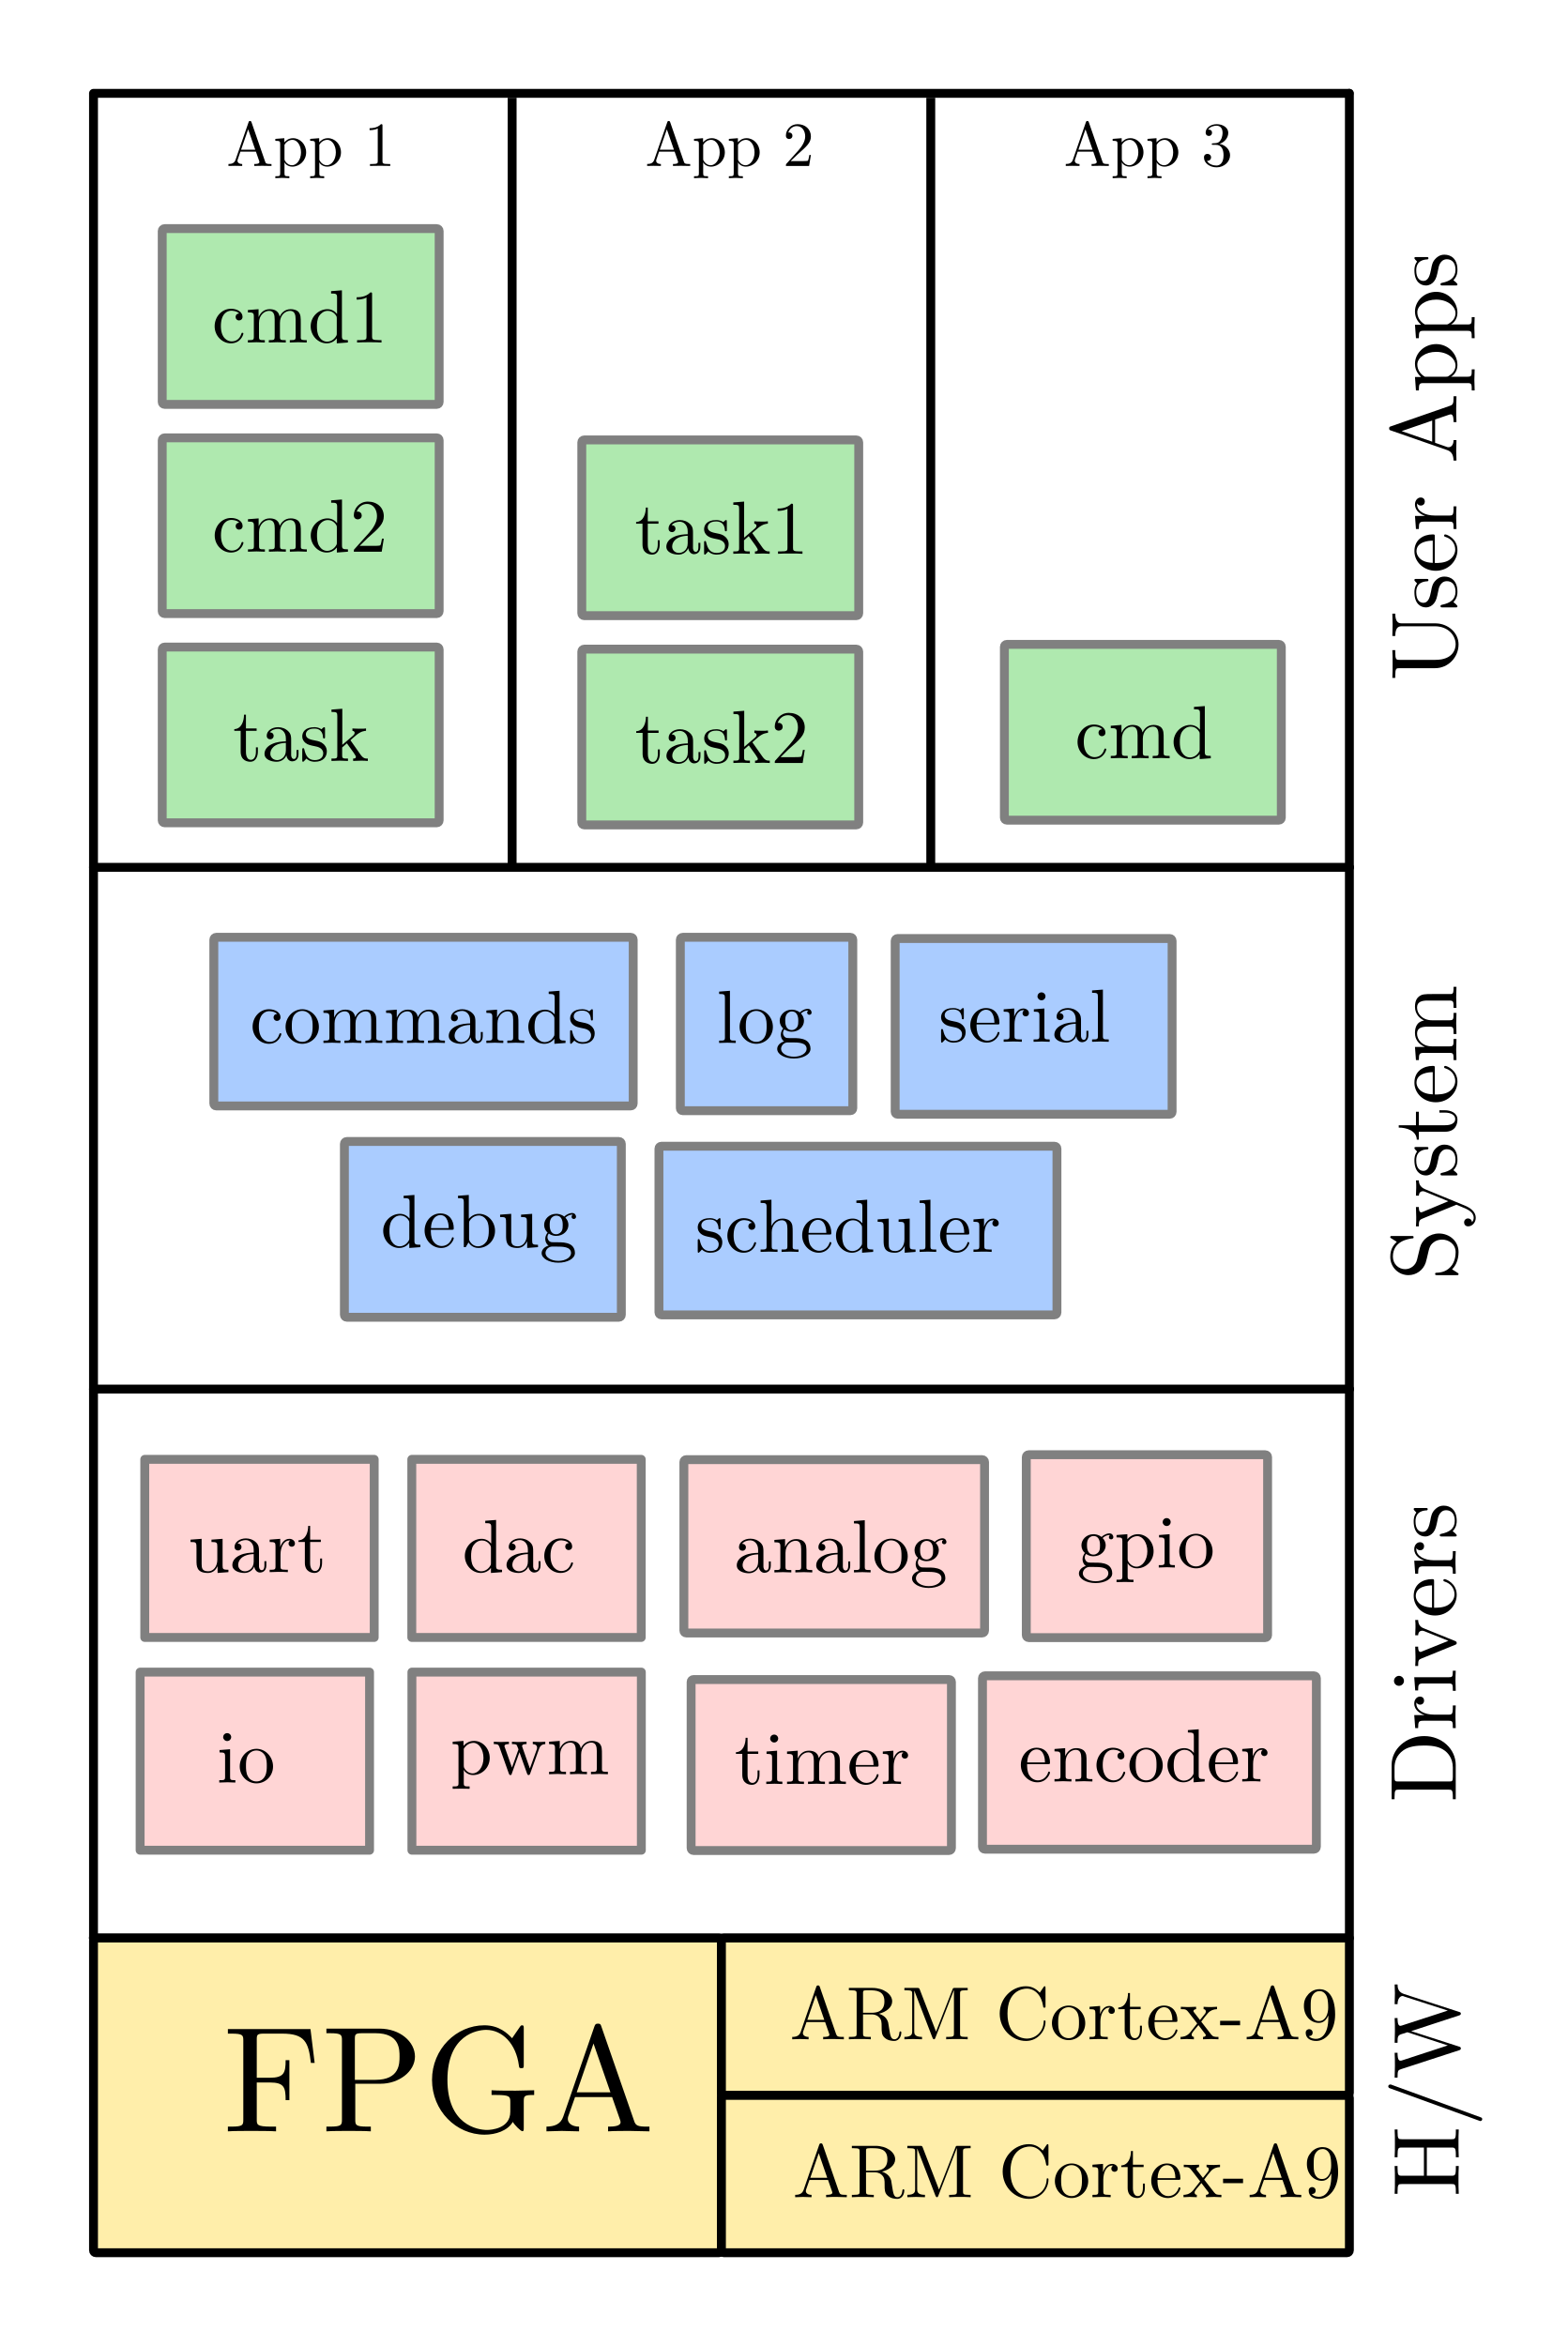
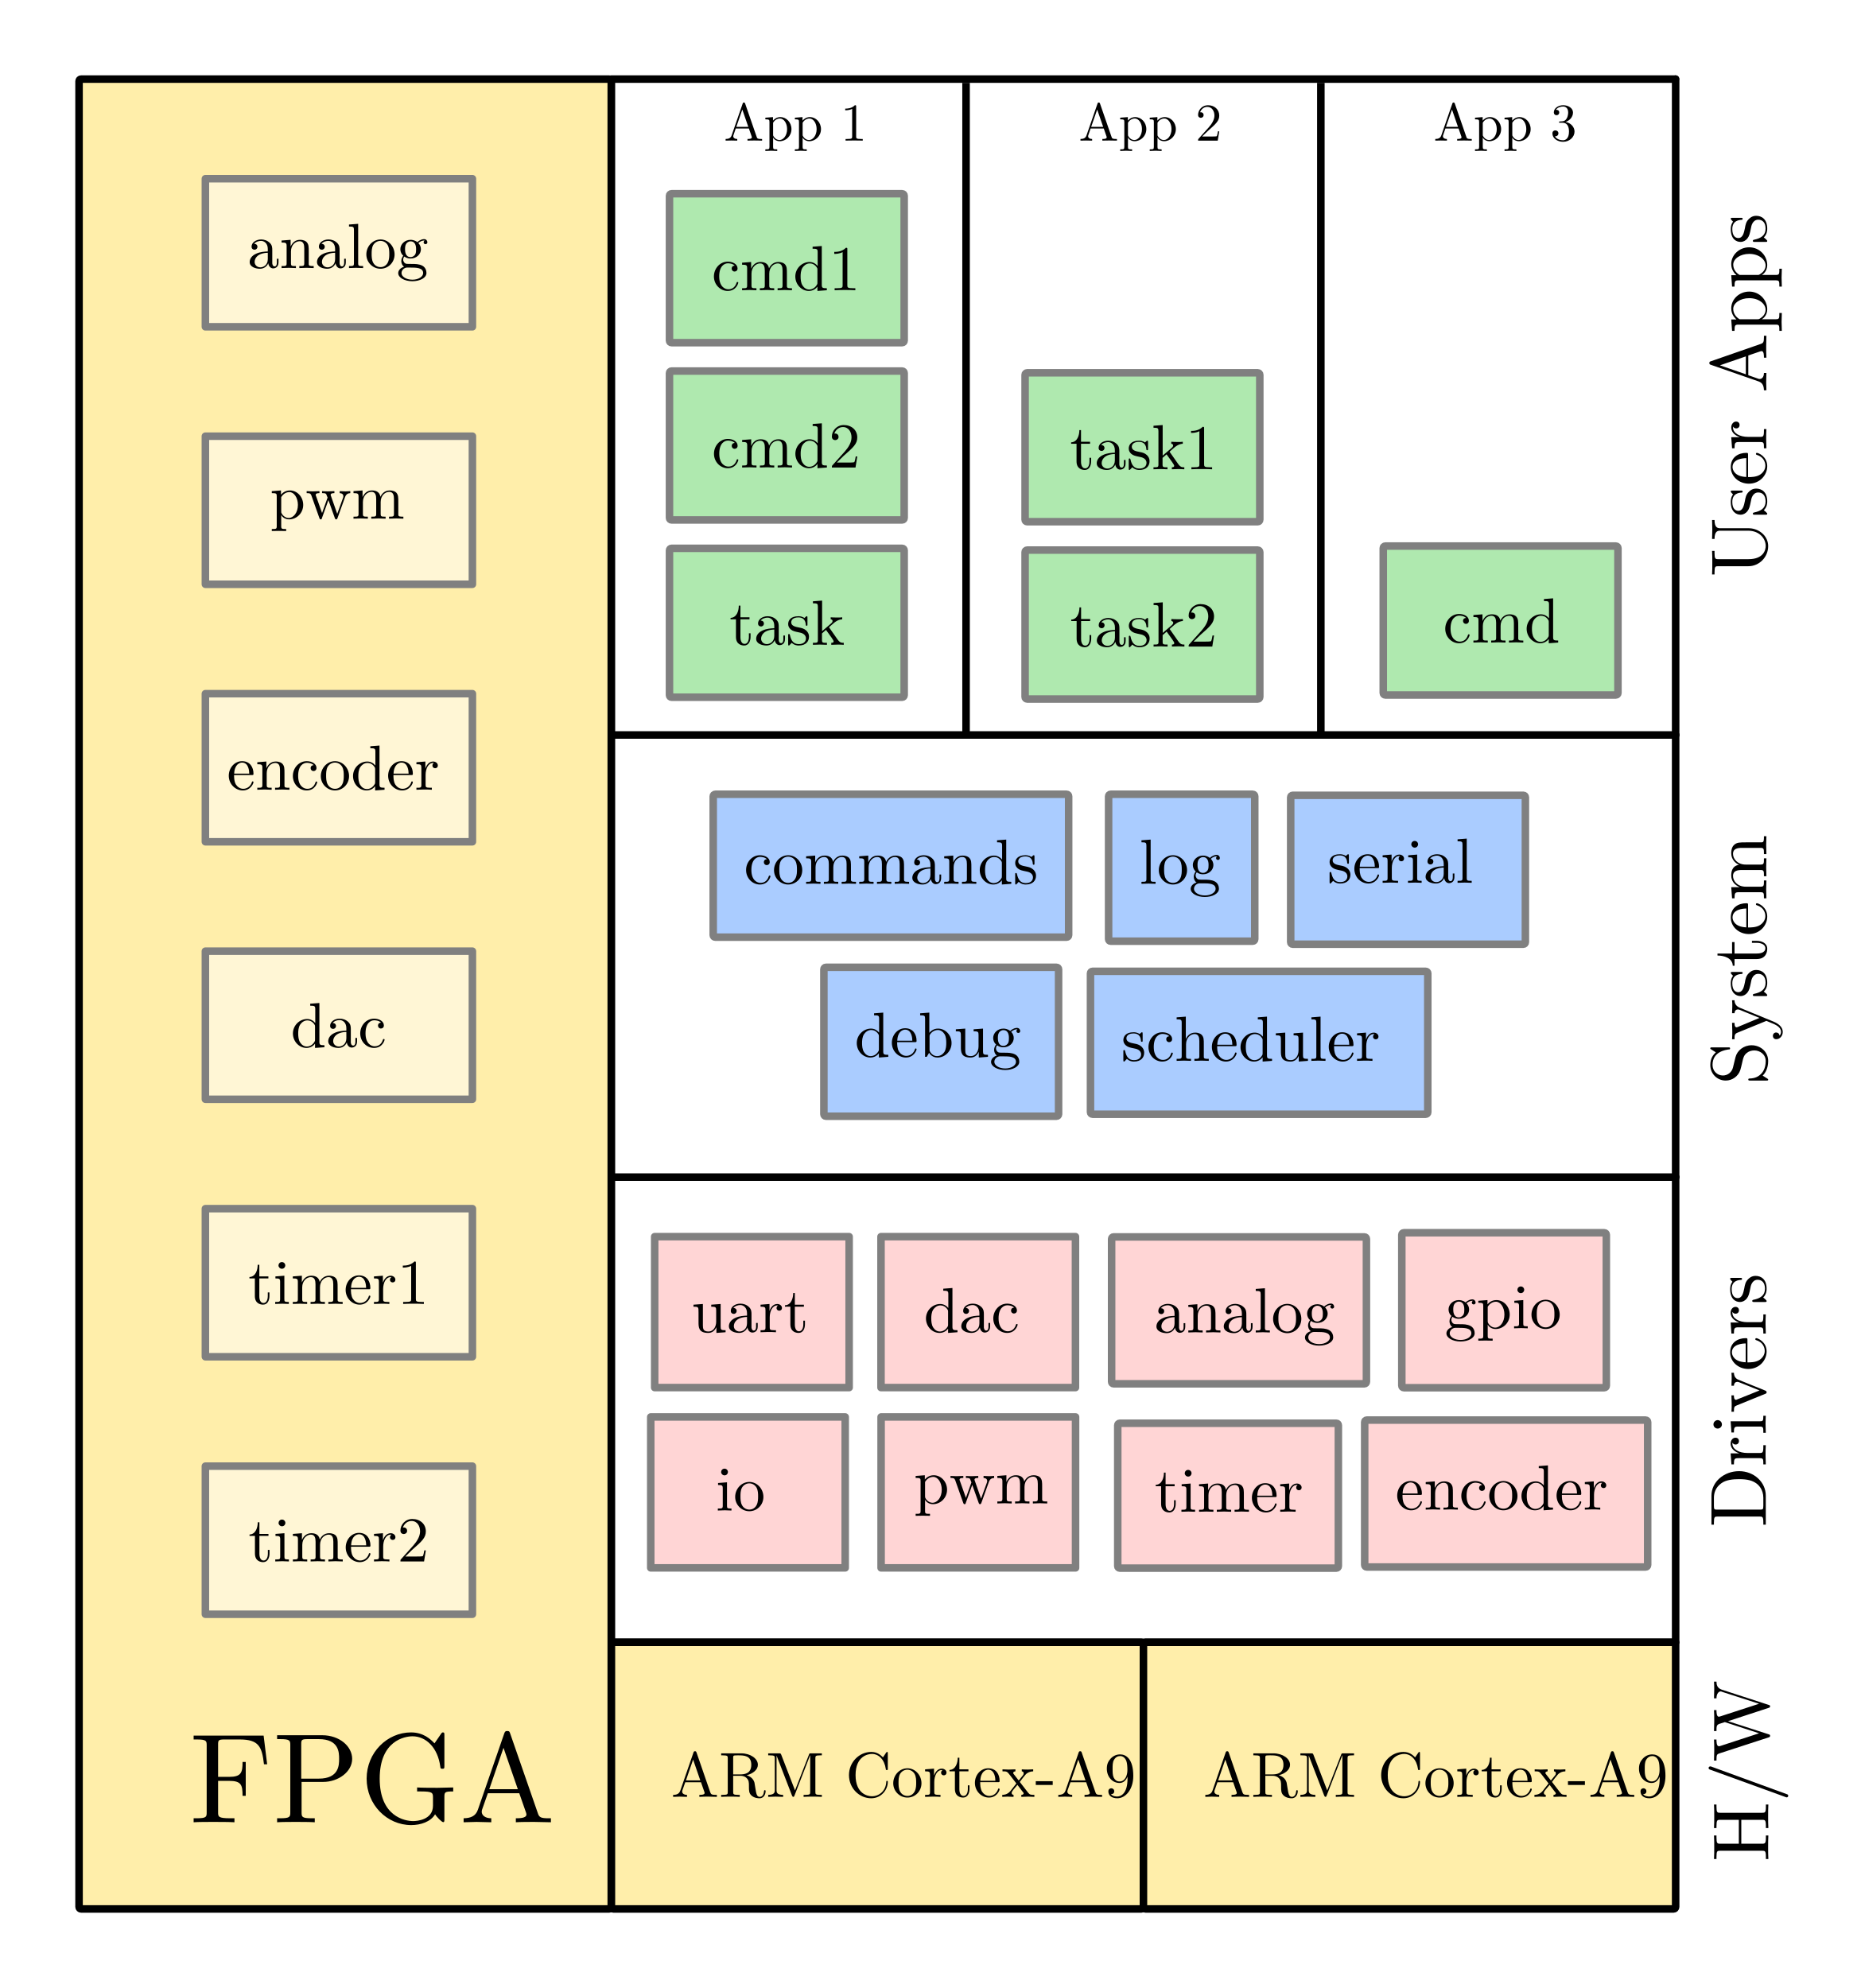
- <svg xmlns="http://www.w3.org/2000/svg" width="176.449mm" height="264.101mm" viewBox="0 0 176.449 264.101" version="1.1" id="svg8">
+ <svg xmlns="http://www.w3.org/2000/svg" width="247.114mm" height="264.101mm" viewBox="0 0 247.114 264.101" version="1.1" id="svg8">
  <defs id="defs2" />
-   <g id="layer1" style="display:inline" transform="translate(-9.78471,-36.59586)">
+   <g id="layer1" style="display:inline" transform="translate(60.88029,-36.59586)">
    <path style="fill:none;stroke:#000000;stroke-width:1;stroke-linecap:round;stroke-linejoin:miter;stroke-miterlimit:4;stroke-dasharray:none;stroke-opacity:1" d="M 20.312,134.233 H 161.698" id="path815" />
    <path id="path832" d="M 20.312,192.971 H 161.698" style="fill:none;stroke:#000000;stroke-width:1;stroke-linecap:round;stroke-linejoin:miter;stroke-miterlimit:4;stroke-dasharray:none;stroke-opacity:1" />
    <rect style="fill:#ffd5d5;fill-opacity:1;stroke:#808080;stroke-width:1;stroke-linecap:round;stroke-linejoin:round;stroke-miterlimit:4;stroke-dasharray:none;stroke-dashoffset:0;stroke-opacity:1;paint-order:normal" id="rect834" width="25.83" height="20.053" x="26.082" y="200.88" />
    <text xml:space="preserve" style="font-style:normal;font-variant:normal;font-weight:normal;font-stretch:normal;font-size:10.583px;line-height:1.25;font-family:'Cambria Math';-inkscape-font-specification:'Cambria Math';letter-spacing:0px;word-spacing:0px;fill:#000000;fill-opacity:1;stroke:none;stroke-width:0.265" x="30.969" y="213.578" id="text838">
      <tspan id="tspan836" x="30.969" y="213.578" style="font-size:8.467px;stroke-width:0.265">uart</tspan>
    </text>
    <text xml:space="preserve" style="font-style:normal;font-variant:normal;font-weight:normal;font-stretch:normal;font-size:10.583px;line-height:1.25;font-family:'Cambria Math';-inkscape-font-specification:'Cambria Math';letter-spacing:0px;word-spacing:0px;fill:#000000;fill-opacity:1;stroke:none;stroke-width:0.265" x="-239.519" y="173.671" id="text873" transform="rotate(-90)">
      <tspan id="tspan871" x="-239.519" y="173.671" style="stroke-width:0.265">Drivers</tspan>
    </text>
    <text xml:space="preserve" style="font-style:normal;font-variant:normal;font-weight:normal;font-stretch:normal;font-size:10.583px;line-height:1.25;font-family:'Cambria Math';-inkscape-font-specification:'Cambria Math';letter-spacing:0px;word-spacing:0px;fill:#000000;fill-opacity:1;stroke:none;stroke-width:0.265" x="-180.737" y="173.754" id="text873-3" transform="rotate(-90)">
      <tspan id="tspan871-1" x="-180.737" y="173.754" style="stroke-width:0.265">System</tspan>
    </text>
    <text xml:space="preserve" style="font-style:normal;font-variant:normal;font-weight:normal;font-stretch:normal;font-size:10.583px;line-height:1.25;font-family:'Cambria Math';-inkscape-font-specification:'Cambria Math';letter-spacing:0px;word-spacing:0px;fill:#000000;fill-opacity:1;stroke:none;stroke-width:0.265" x="-113.254" y="173.754" id="text873-3-7" transform="rotate(-90)">
      <tspan id="tspan871-1-7" x="-113.254" y="173.754" style="stroke-width:0.265">User Apps</tspan>
    </text>
    <rect style="fill:#ffd5d5;fill-opacity:1;stroke:#808080;stroke-width:1;stroke-linecap:round;stroke-linejoin:round;stroke-miterlimit:4;stroke-dasharray:none;stroke-dashoffset:0;stroke-opacity:1;paint-order:normal" id="rect834-5" width="25.83" height="20.053" x="56.145" y="200.88" />
    <text xml:space="preserve" style="font-style:normal;font-variant:normal;font-weight:normal;font-stretch:normal;font-size:10.583px;line-height:1.25;font-family:'Cambria Math';-inkscape-font-specification:'Cambria Math';letter-spacing:0px;word-spacing:0px;fill:#000000;fill-opacity:1;stroke:none;stroke-width:0.265" x="61.835" y="213.578" id="text838-5">
      <tspan id="tspan836-4" x="61.835" y="213.578" style="font-size:8.467px;stroke-width:0.265">dac</tspan>
    </text>
    <rect style="fill:#ffd5d5;fill-opacity:1;stroke:#808080;stroke-width:1;stroke-linecap:round;stroke-linejoin:round;stroke-miterlimit:4;stroke-dasharray:none;stroke-dashoffset:0;stroke-opacity:1;paint-order:normal" id="rect834-5-6" width="33.848" height="19.519" x="86.776" y="200.913" ry="0.267" />
    <text xml:space="preserve" style="font-style:normal;font-variant:normal;font-weight:normal;font-stretch:normal;font-size:10.583px;line-height:1.25;font-family:'Cambria Math';-inkscape-font-specification:'Cambria Math';letter-spacing:0px;word-spacing:0px;fill:#000000;fill-opacity:1;stroke:none;stroke-width:0.265" x="92.466" y="213.61" id="text838-5-8">
      <tspan id="tspan836-4-6" x="92.466" y="213.61" style="font-size:8.467px;stroke-width:0.265">analog</tspan>
    </text>
    <rect style="fill:#ffd5d5;fill-opacity:1;stroke:#808080;stroke-width:1;stroke-linecap:round;stroke-linejoin:round;stroke-miterlimit:4;stroke-dasharray:none;stroke-dashoffset:0;stroke-opacity:1;paint-order:normal" id="rect834-4" width="25.83" height="20.053" x="25.559" y="224.833" />
    <text xml:space="preserve" style="font-style:normal;font-variant:normal;font-weight:normal;font-stretch:normal;font-size:10.583px;line-height:1.25;font-family:'Cambria Math';-inkscape-font-specification:'Cambria Math';letter-spacing:0px;word-spacing:0px;fill:#000000;fill-opacity:1;stroke:none;stroke-width:0.265" x="34.189" y="237.264" id="text838-57">
      <tspan id="tspan836-8" x="34.189" y="237.264" style="font-size:8.467px;stroke-width:0.265">io</tspan>
    </text>
    <rect style="fill:#ffd5d5;fill-opacity:1;stroke:#808080;stroke-width:1;stroke-linecap:round;stroke-linejoin:round;stroke-miterlimit:4;stroke-dasharray:none;stroke-dashoffset:0;stroke-opacity:1;paint-order:normal" id="rect834-5-0" width="25.83" height="20.053" x="56.157" y="224.833" />
    <text xml:space="preserve" style="font-style:normal;font-variant:normal;font-weight:normal;font-stretch:normal;font-size:10.583px;line-height:1.25;font-family:'Cambria Math';-inkscape-font-specification:'Cambria Math';letter-spacing:0px;word-spacing:0px;fill:#000000;fill-opacity:1;stroke:none;stroke-width:0.265" x="60.511" y="236.328" id="text838-5-3">
      <tspan id="tspan836-4-0" x="60.511" y="236.328" style="font-size:8.467px;stroke-width:0.265">pwm</tspan>
    </text>
    <rect style="fill:#ffd5d5;fill-opacity:1;stroke:#808080;stroke-width:1;stroke-linecap:round;stroke-linejoin:round;stroke-miterlimit:4;stroke-dasharray:none;stroke-dashoffset:0;stroke-opacity:1;paint-order:normal" id="rect834-5-6-2" width="29.305" height="19.251" x="87.591" y="225.668" ry="0.267" />
    <text xml:space="preserve" style="font-style:normal;font-variant:normal;font-weight:normal;font-stretch:normal;font-size:10.583px;line-height:1.25;font-family:'Cambria Math';-inkscape-font-specification:'Cambria Math';letter-spacing:0px;word-spacing:0px;fill:#000000;fill-opacity:1;stroke:none;stroke-width:0.265" x="92.478" y="237.43" id="text838-5-8-1">
      <tspan id="tspan836-4-6-0" x="92.478" y="237.43" style="font-size:8.467px;stroke-width:0.265">timer</tspan>
    </text>
    <rect style="fill:#ffd5d5;fill-opacity:1;stroke:#808080;stroke-width:1;stroke-linecap:round;stroke-linejoin:round;stroke-miterlimit:4;stroke-dasharray:none;stroke-dashoffset:0;stroke-opacity:1;paint-order:normal" id="rect834-5-6-1" width="27.167" height="20.588" x="125.324" y="200.362" ry="0.267" />
    <text xml:space="preserve" style="font-style:normal;font-variant:normal;font-weight:normal;font-stretch:normal;font-size:10.583px;line-height:1.25;font-family:'Cambria Math';-inkscape-font-specification:'Cambria Math';letter-spacing:0px;word-spacing:0px;fill:#000000;fill-opacity:1;stroke:none;stroke-width:0.265" x="131.014" y="213.06" id="text838-5-8-7">
      <tspan id="tspan836-4-6-06" x="131.014" y="213.06" style="font-size:8.467px;stroke-width:0.265">gpio</tspan>
    </text>
    <rect style="fill:#ffd5d5;fill-opacity:1;stroke:#808080;stroke-width:1;stroke-linecap:round;stroke-linejoin:round;stroke-miterlimit:4;stroke-dasharray:none;stroke-dashoffset:0;stroke-opacity:1;paint-order:normal" id="rect834-5-6-2-2" width="37.59" height="19.519" x="120.392" y="225.25" ry="0.267" />
    <text xml:space="preserve" style="font-style:normal;font-variant:normal;font-weight:normal;font-stretch:normal;font-size:10.583px;line-height:1.25;font-family:'Cambria Math';-inkscape-font-specification:'Cambria Math';letter-spacing:0px;word-spacing:0px;fill:#000000;fill-opacity:1;stroke:none;stroke-width:0.265" x="124.478" y="237.146" id="text838-5-8-1-7">
      <tspan id="tspan836-4-6-0-6" x="124.478" y="237.146" style="font-size:8.467px;stroke-width:0.265">encoder</tspan>
    </text>
    <rect style="fill:#aaccff;fill-opacity:1;stroke:#808080;stroke-width:1;stroke-linecap:round;stroke-linejoin:round;stroke-miterlimit:4;stroke-dasharray:none;stroke-dashoffset:0;stroke-opacity:1;paint-order:normal" id="rect834-5-6-2-2-8" width="47.212" height="18.984" x="33.857" y="142.113" ry="0.267" />
    <text xml:space="preserve" style="font-style:normal;font-variant:normal;font-weight:normal;font-stretch:normal;font-size:10.583px;line-height:1.25;font-family:'Cambria Math';-inkscape-font-specification:'Cambria Math';letter-spacing:0px;word-spacing:0px;fill:#000000;fill-opacity:1;stroke:none;stroke-width:0.265" x="37.943" y="154.009" id="text838-5-8-1-7-2">
      <tspan id="tspan836-4-6-0-6-7" x="37.943" y="154.009" style="font-size:8.467px;stroke-width:0.265">commands</tspan>
    </text>
    <rect style="fill:#aaccff;fill-opacity:1;stroke:#808080;stroke-width:1;stroke-linecap:round;stroke-linejoin:round;stroke-miterlimit:4;stroke-dasharray:none;stroke-dashoffset:0;stroke-opacity:1;paint-order:normal" id="rect834-5-6-2-2-8-6" width="31.176" height="19.786" x="48.557" y="165.099" ry="0.267" />
    <text xml:space="preserve" style="font-style:normal;font-variant:normal;font-weight:normal;font-stretch:normal;font-size:10.583px;line-height:1.25;font-family:'Cambria Math';-inkscape-font-specification:'Cambria Math';letter-spacing:0px;word-spacing:0px;fill:#000000;fill-opacity:1;stroke:none;stroke-width:0.265" x="52.643" y="176.994" id="text838-5-8-1-7-2-8">
      <tspan id="tspan836-4-6-0-6-7-5" x="52.643" y="176.994" style="font-size:8.467px;stroke-width:0.265">debug</tspan>
    </text>
    <rect style="fill:#aaccff;fill-opacity:1;stroke:#808080;stroke-width:1;stroke-linecap:round;stroke-linejoin:round;stroke-miterlimit:4;stroke-dasharray:none;stroke-dashoffset:0;stroke-opacity:1;paint-order:normal" id="rect834-5-6-2-2-8-7" width="44.806" height="18.984" x="83.97" y="165.633" ry="0.267" />
    <text xml:space="preserve" style="font-style:normal;font-variant:normal;font-weight:normal;font-stretch:normal;font-size:10.583px;line-height:1.25;font-family:'Cambria Math';-inkscape-font-specification:'Cambria Math';letter-spacing:0px;word-spacing:0px;fill:#000000;fill-opacity:1;stroke:none;stroke-width:0.265" x="88.056" y="177.529" id="text838-5-8-1-7-2-1">
      <tspan id="tspan836-4-6-0-6-7-4" x="88.056" y="177.529" style="font-size:8.467px;stroke-width:0.265">scheduler</tspan>
    </text>
    <rect style="fill:#aaccff;fill-opacity:1;stroke:#808080;stroke-width:1;stroke-linecap:round;stroke-linejoin:round;stroke-miterlimit:4;stroke-dasharray:none;stroke-dashoffset:0;stroke-opacity:1;paint-order:normal" id="rect834-5-6-2-2-8-6-7" width="19.416" height="19.519" x="86.376" y="142.113" ry="0.267" />
    <text xml:space="preserve" style="font-style:normal;font-variant:normal;font-weight:normal;font-stretch:normal;font-size:10.583px;line-height:1.25;font-family:'Cambria Math';-inkscape-font-specification:'Cambria Math';letter-spacing:0px;word-spacing:0px;fill:#000000;fill-opacity:1;stroke:none;stroke-width:0.265" x="90.462" y="154.009" id="text838-5-8-1-7-2-8-1">
      <tspan id="tspan836-4-6-0-6-7-5-1" x="90.462" y="154.009" style="font-size:8.467px;stroke-width:0.265">log</tspan>
    </text>
    <rect style="fill:#aaccff;fill-opacity:1;stroke:#808080;stroke-width:1;stroke-linecap:round;stroke-linejoin:round;stroke-miterlimit:4;stroke-dasharray:none;stroke-dashoffset:0;stroke-opacity:1;paint-order:normal" id="rect834-5-6-2-2-8-6-6" width="31.176" height="19.786" x="110.563" y="142.247" ry="0.267" />
    <text xml:space="preserve" style="font-style:normal;font-variant:normal;font-weight:normal;font-stretch:normal;font-size:10.583px;line-height:1.25;font-family:'Cambria Math';-inkscape-font-specification:'Cambria Math';letter-spacing:0px;word-spacing:0px;fill:#000000;fill-opacity:1;stroke:none;stroke-width:0.265" x="115.451" y="153.876" id="text838-5-8-1-7-2-8-4">
      <tspan id="tspan836-4-6-0-6-7-5-5" x="115.451" y="153.876" style="font-size:8.467px;stroke-width:0.265">serial</tspan>
    </text>
    <path style="fill:none;stroke:#000000;stroke-width:1;stroke-linecap:butt;stroke-linejoin:miter;stroke-miterlimit:4;stroke-dasharray:none;stroke-opacity:1" d="M 20.312,134.233 V 47.103" id="path1120" />
    <path style="fill:none;stroke:#000000;stroke-width:1;stroke-linecap:round;stroke-linejoin:miter;stroke-miterlimit:4;stroke-dasharray:none;stroke-opacity:1" d="m 161.698,192.971 v 61.801" id="path1122" />
    <path style="fill:none;stroke:#000000;stroke-width:1;stroke-linecap:round;stroke-linejoin:miter;stroke-miterlimit:4;stroke-dasharray:none;stroke-opacity:1" d="M 161.698,254.771 H 20.292" id="path1124" />
    <path style="fill:none;stroke:#000000;stroke-width:1;stroke-linecap:butt;stroke-linejoin:miter;stroke-miterlimit:4;stroke-dasharray:none;stroke-opacity:1" d="m 20.312,192.971 v 61.734" id="path1126" />
    <path style="fill:none;stroke:#000000;stroke-width:1;stroke-linecap:round;stroke-linejoin:miter;stroke-miterlimit:4;stroke-dasharray:none;stroke-opacity:1" d="M 20.312,192.971 V 134.233" id="path1128" />
    <path style="fill:none;stroke:#000000;stroke-width:1;stroke-linecap:round;stroke-linejoin:miter;stroke-miterlimit:4;stroke-dasharray:none;stroke-opacity:1" d="M 161.698,192.971 V 134.233" id="path1130" />
    <path style="fill:none;stroke:#000000;stroke-width:1;stroke-linecap:round;stroke-linejoin:miter;stroke-miterlimit:4;stroke-dasharray:none;stroke-opacity:1" d="M 161.698,134.233 V 47.103" id="path1120-8" />
    <path style="fill:none;stroke:#000000;stroke-width:1;stroke-linecap:round;stroke-linejoin:miter;stroke-miterlimit:4;stroke-dasharray:none;stroke-opacity:1" d="M 20.312,47.103 H 161.666" id="path1147" />
    <path style="fill:none;stroke:#000000;stroke-width:1;stroke-linecap:butt;stroke-linejoin:miter;stroke-miterlimit:4;stroke-dasharray:none;stroke-opacity:1" d="M 67.441,134.733 V 47.603" id="path1120-2" />
    <path style="fill:none;stroke:#000000;stroke-width:1;stroke-linecap:butt;stroke-linejoin:miter;stroke-miterlimit:4;stroke-dasharray:none;stroke-opacity:1" d="M 114.57,134.733 V 47.603" id="path1120-2-8" />
    <text xml:space="preserve" style="font-style:normal;font-variant:normal;font-weight:normal;font-stretch:normal;font-size:10.583px;line-height:1.25;font-family:'Cambria Math';-inkscape-font-specification:'Cambria Math';letter-spacing:0px;word-spacing:0px;fill:#000000;fill-opacity:1;stroke:none;stroke-width:0.265" x="35.285" y="55.278" id="text873-3-7-7">
      <tspan id="tspan871-1-7-2" x="35.285" y="55.278" style="font-size:7.056px;stroke-width:0.265">App 1</tspan>
    </text>
    <text xml:space="preserve" style="font-style:normal;font-variant:normal;font-weight:normal;font-stretch:normal;font-size:10.583px;line-height:1.25;font-family:'Cambria Math';-inkscape-font-specification:'Cambria Math';letter-spacing:0px;word-spacing:0px;fill:#000000;fill-opacity:1;stroke:none;stroke-width:0.265" x="82.422" y="55.278" id="text873-3-7-7-3">
      <tspan id="tspan871-1-7-2-1" x="82.422" y="55.278" style="font-size:7.056px;stroke-width:0.265">App 2</tspan>
    </text>
    <text xml:space="preserve" style="font-style:normal;font-variant:normal;font-weight:normal;font-stretch:normal;font-size:10.583px;line-height:1.25;font-family:'Cambria Math';-inkscape-font-specification:'Cambria Math';letter-spacing:0px;word-spacing:0px;fill:#000000;fill-opacity:1;stroke:none;stroke-width:0.265" x="129.549" y="55.278" id="text873-3-7-7-35">
      <tspan id="tspan871-1-7-2-9" x="129.549" y="55.278" style="font-size:7.056px;stroke-width:0.265">App 3</tspan>
    </text>
    <text xml:space="preserve" style="font-style:normal;font-variant:normal;font-weight:normal;font-stretch:normal;font-size:10.583px;line-height:1.25;font-family:'Cambria Math';-inkscape-font-specification:'Cambria Math';letter-spacing:0px;word-spacing:0px;fill:#000000;fill-opacity:1;stroke:none;stroke-width:0.265" x="-283.902" y="174.012" id="text873-4" transform="rotate(-90)">
      <tspan id="tspan871-8" x="-283.902" y="174.012" style="stroke-width:0.265">H/W</tspan>
    </text>
    <rect style="display:inline;fill:#afe9af;fill-opacity:1;stroke:#808080;stroke-width:1;stroke-linecap:round;stroke-linejoin:round;stroke-miterlimit:4;stroke-dasharray:none;stroke-dashoffset:0;stroke-opacity:1;paint-order:normal" id="rect834-5-6-2-2-8-6-6-4" width="31.176" height="19.786" x="28.048" y="109.438" ry="0.267" />
    <text xml:space="preserve" style="font-style:normal;font-variant:normal;font-weight:normal;font-stretch:normal;font-size:10.583px;line-height:1.25;font-family:'Cambria Math';-inkscape-font-specification:'Cambria Math';letter-spacing:0px;word-spacing:0px;display:inline;fill:#000000;fill-opacity:1;stroke:none;stroke-width:0.265" x="36.003" y="122.256" id="text838-5-8-1-7-2-8-4-6">
      <tspan id="tspan836-4-6-0-6-7-5-5-4" x="36.003" y="122.256" style="font-size:8.467px;stroke-width:0.265">task</tspan>
    </text>
    <rect style="display:inline;fill:#afe9af;fill-opacity:1;stroke:#808080;stroke-width:1;stroke-linecap:round;stroke-linejoin:round;stroke-miterlimit:4;stroke-dasharray:none;stroke-dashoffset:0;stroke-opacity:1;paint-order:normal" id="rect834-5-6-2-2-8-6-6-4-8" width="31.176" height="19.786" x="28.048" y="85.886" ry="0.267" />
    <text xml:space="preserve" style="font-style:normal;font-variant:normal;font-weight:normal;font-stretch:normal;font-size:10.583px;line-height:1.25;font-family:'Cambria Math';-inkscape-font-specification:'Cambria Math';letter-spacing:0px;word-spacing:0px;display:inline;fill:#000000;fill-opacity:1;stroke:none;stroke-width:0.265" x="33.677" y="98.703" id="text838-5-8-1-7-2-8-4-6-1">
      <tspan id="tspan836-4-6-0-6-7-5-5-4-1" x="33.677" y="98.703" style="font-size:8.467px;stroke-width:0.265">cmd2</tspan>
    </text>
    <rect style="display:inline;fill:#afe9af;fill-opacity:1;stroke:#808080;stroke-width:1;stroke-linecap:round;stroke-linejoin:round;stroke-miterlimit:4;stroke-dasharray:none;stroke-dashoffset:0;stroke-opacity:1;paint-order:normal" id="rect834-5-6-2-2-8-6-6-4-5" width="31.176" height="19.786" x="28.048" y="62.333" ry="0.267" />
    <text xml:space="preserve" style="font-style:normal;font-variant:normal;font-weight:normal;font-stretch:normal;font-size:10.583px;line-height:1.25;font-family:'Cambria Math';-inkscape-font-specification:'Cambria Math';letter-spacing:0px;word-spacing:0px;display:inline;fill:#000000;fill-opacity:1;stroke:none;stroke-width:0.265" x="33.667" y="75.151" id="text838-5-8-1-7-2-8-4-6-8">
      <tspan id="tspan836-4-6-0-6-7-5-5-4-6" x="33.667" y="75.151" style="font-size:8.467px;stroke-width:0.265">cmd1</tspan>
    </text>
    <rect style="display:inline;fill:#afe9af;fill-opacity:1;stroke:#808080;stroke-width:1;stroke-linecap:round;stroke-linejoin:round;stroke-miterlimit:4;stroke-dasharray:none;stroke-dashoffset:0;stroke-opacity:1;paint-order:normal" id="rect834-5-6-2-2-8-6-6-4-6" width="31.176" height="19.786" x="75.284" y="109.673" ry="0.267" />
    <text xml:space="preserve" style="font-style:normal;font-variant:normal;font-weight:normal;font-stretch:normal;font-size:10.583px;line-height:1.25;font-family:'Cambria Math';-inkscape-font-specification:'Cambria Math';letter-spacing:0px;word-spacing:0px;display:inline;fill:#000000;fill-opacity:1;stroke:none;stroke-width:0.265" x="81.252" y="122.49" id="text838-5-8-1-7-2-8-4-6-9">
      <tspan id="tspan836-4-6-0-6-7-5-5-4-5" x="81.252" y="122.49" style="font-size:8.467px;stroke-width:0.265">task2</tspan>
    </text>
    <rect style="display:inline;fill:#afe9af;fill-opacity:1;stroke:#808080;stroke-width:1;stroke-linecap:round;stroke-linejoin:round;stroke-miterlimit:4;stroke-dasharray:none;stroke-dashoffset:0;stroke-opacity:1;paint-order:normal" id="rect834-5-6-2-2-8-6-6-4-8-9" width="31.176" height="19.786" x="75.284" y="86.12" ry="0.267" />
    <text xml:space="preserve" style="font-style:normal;font-variant:normal;font-weight:normal;font-stretch:normal;font-size:10.583px;line-height:1.25;font-family:'Cambria Math';-inkscape-font-specification:'Cambria Math';letter-spacing:0px;word-spacing:0px;display:inline;fill:#000000;fill-opacity:1;stroke:none;stroke-width:0.265" x="81.241" y="98.938" id="text838-5-8-1-7-2-8-4-6-1-1">
      <tspan id="tspan836-4-6-0-6-7-5-5-4-1-4" x="81.241" y="98.938" style="font-size:8.467px;stroke-width:0.265">task1</tspan>
    </text>
    <rect style="display:inline;fill:#afe9af;fill-opacity:1;stroke:#808080;stroke-width:1;stroke-linecap:round;stroke-linejoin:round;stroke-miterlimit:4;stroke-dasharray:none;stroke-dashoffset:0;stroke-opacity:1;paint-order:normal" id="rect834-5-6-2-2-8-6-6-4-7" width="31.176" height="19.786" x="122.858" y="109.138" ry="0.267" />
    <text xml:space="preserve" style="font-style:normal;font-variant:normal;font-weight:normal;font-stretch:normal;font-size:10.583px;line-height:1.25;font-family:'Cambria Math';-inkscape-font-specification:'Cambria Math';letter-spacing:0px;word-spacing:0px;display:inline;fill:#000000;fill-opacity:1;stroke:none;stroke-width:0.265" x="130.812" y="121.956" id="text838-5-8-1-7-2-8-4-6-5">
      <tspan id="tspan836-4-6-0-6-7-5-5-4-7" x="130.812" y="121.956" style="font-size:8.467px;stroke-width:0.265">cmd</tspan>
    </text>
  </g>
-   <g id="layer2" style="display:inline" transform="translate(-9.78471,-36.59586)">
+   <g id="layer2" style="display:inline" transform="translate(60.88029,-36.59586)">
    <rect style="fill:#ffeeaa;fill-opacity:1;stroke:#000000;stroke-width:1;stroke-linecap:round;stroke-linejoin:round;stroke-miterlimit:4;stroke-dasharray:none;stroke-dashoffset:0;stroke-opacity:1;paint-order:normal" id="rect1339" width="70.693" height="35.425" x="20.312" y="254.771" ry="0.267" />
-     <rect style="fill:#ffeeaa;fill-opacity:1;stroke:#000000;stroke-width:1;stroke-linecap:round;stroke-linejoin:round;stroke-miterlimit:4;stroke-dasharray:none;stroke-dashoffset:0;stroke-opacity:1;paint-order:normal" id="rect1343" width="70.693" height="17.713" x="91.005" y="254.771" ry="0.267" />
-     <rect style="fill:#ffeeaa;fill-opacity:1;stroke:#000000;stroke-width:1;stroke-linecap:round;stroke-linejoin:round;stroke-miterlimit:4;stroke-dasharray:none;stroke-dashoffset:0;stroke-opacity:1;paint-order:normal" id="rect1345" width="70.693" height="17.713" x="91.005" y="272.484" ry="0.267" />
+     <rect style="display:inline;fill:#ffeeaa;fill-opacity:1;stroke:#000000;stroke-width:1;stroke-linecap:round;stroke-linejoin:round;stroke-miterlimit:4;stroke-dasharray:none;stroke-dashoffset:0;stroke-opacity:1;paint-order:normal" id="rect1339-7" width="70.693" height="243.093" x="-50.38" y="47.103" ry="0.267" />
+     <rect style="display:inline;fill:#ffeeaa;fill-opacity:1;stroke:#000000;stroke-width:1;stroke-linecap:round;stroke-linejoin:round;stroke-miterlimit:4;stroke-dasharray:none;stroke-dashoffset:0;stroke-opacity:1;paint-order:normal" id="rect1339-6" width="70.693" height="35.425" x="91.005" y="254.771" ry="0.267" />
  </g>
-   <g id="layer3" style="display:inline" transform="translate(-9.78471,-36.59586)">
-     <text xml:space="preserve" style="font-style:normal;font-variant:normal;font-weight:normal;font-stretch:normal;font-size:10.583px;line-height:1.25;font-family:'Cambria Math';-inkscape-font-specification:'Cambria Math';letter-spacing:0px;word-spacing:0px;display:inline;fill:#000000;fill-opacity:1;stroke:none;stroke-width:0.265" x="34.879" y="276.53" id="text873-4-0">
-       <tspan id="tspan871-8-8" x="34.879" y="276.53" style="font-size:16.933px;stroke-width:0.265">FPGA</tspan>
+   <g id="layer3" style="display:inline" transform="translate(60.88029,-36.59586)">
+     <text xml:space="preserve" style="font-style:normal;font-variant:normal;font-weight:normal;font-stretch:normal;font-size:10.583px;line-height:1.25;font-family:'Cambria Math';-inkscape-font-specification:'Cambria Math';letter-spacing:0px;word-spacing:0px;display:inline;fill:#000000;fill-opacity:1;stroke:none;stroke-width:0.265" x="-35.724" y="278.679" id="text873-4-0">
+       <tspan id="tspan871-8-8" x="-35.724" y="278.679" style="font-size:16.933px;stroke-width:0.265">FPGA</tspan>
    </text>
-     <text xml:space="preserve" style="font-style:normal;font-variant:normal;font-weight:normal;font-stretch:normal;font-size:10.583px;line-height:1.25;font-family:'Cambria Math';-inkscape-font-specification:'Cambria Math';letter-spacing:0px;word-spacing:0px;display:inline;fill:#000000;fill-opacity:1;stroke:none;stroke-width:0.265" x="98.707" y="266.168" id="text873-4-0-4">
-       <tspan id="tspan871-8-8-1" x="98.707" y="266.168" style="font-size:8.467px;stroke-width:0.265">ARM Cortex-A9</tspan>
+     <text xml:space="preserve" style="font-style:normal;font-variant:normal;font-weight:normal;font-stretch:normal;font-size:10.583px;line-height:1.25;font-family:'Cambria Math';-inkscape-font-specification:'Cambria Math';letter-spacing:0px;word-spacing:0px;display:inline;fill:#000000;fill-opacity:1;stroke:none;stroke-width:0.265" x="98.957" y="275.305" id="text873-4-0-4">
+       <tspan id="tspan871-8-8-1" x="98.957" y="275.305" style="font-size:8.467px;stroke-width:0.265">ARM Cortex-A9</tspan>
    </text>
-     <text xml:space="preserve" style="font-style:normal;font-variant:normal;font-weight:normal;font-stretch:normal;font-size:10.583px;line-height:1.25;font-family:'Cambria Math';-inkscape-font-specification:'Cambria Math';letter-spacing:0px;word-spacing:0px;display:inline;fill:#000000;fill-opacity:1;stroke:none;stroke-width:0.265" x="99.038" y="283.947" id="text873-4-0-4-3">
-       <tspan id="tspan871-8-8-1-0" x="99.038" y="283.947" style="font-size:8.467px;stroke-width:0.265">ARM Cortex-A9</tspan>
+     <text xml:space="preserve" style="font-style:normal;font-variant:normal;font-weight:normal;font-stretch:normal;font-size:10.583px;line-height:1.25;font-family:'Cambria Math';-inkscape-font-specification:'Cambria Math';letter-spacing:0px;word-spacing:0px;display:inline;fill:#000000;fill-opacity:1;stroke:none;stroke-width:0.265" x="28.264" y="275.305" id="text873-4-0-4-3">
+       <tspan id="tspan871-8-8-1-0" x="28.264" y="275.305" style="font-size:8.467px;stroke-width:0.265">ARM Cortex-A9</tspan>
    </text>
  </g>
+   <g id="layer4" transform="translate(-19.33499,-90)">
+     <g id="g1027">
+       <rect y="284.773" x="46.616" height="19.675" width="35.469" id="rect834-5-5" style="display:inline;fill:#fff6d5;fill-opacity:1;stroke:#808080;stroke-width:1;stroke-linecap:round;stroke-linejoin:round;stroke-miterlimit:4;stroke-dasharray:none;stroke-dashoffset:0;stroke-opacity:1;paint-order:normal" />
+       <text id="text838-5-7" y="297.433" x="52.324" style="font-style:normal;font-variant:normal;font-weight:normal;font-stretch:normal;font-size:10.583px;line-height:1.25;font-family:'Cambria Math';-inkscape-font-specification:'Cambria Math';letter-spacing:0px;word-spacing:0px;display:inline;fill:#000000;fill-opacity:1;stroke:none;stroke-width:0.265" xml:space="preserve">
+         <tspan style="font-size:8.467px;stroke-width:0.265" y="297.433" x="52.324" id="tspan836-4-1">timer2</tspan>
+       </text>
+     </g>
+     <g id="g1032" transform="translate(0.09448624,-1.13391)">
+       <rect y="251.701" x="46.522" height="19.675" width="35.469" id="rect834-5-5-6" style="display:inline;fill:#fff6d5;fill-opacity:1;stroke:#808080;stroke-width:1;stroke-linecap:round;stroke-linejoin:round;stroke-miterlimit:4;stroke-dasharray:none;stroke-dashoffset:0;stroke-opacity:1;paint-order:normal" />
+       <text id="text838-5-7-9" y="264.36" x="52.219" style="font-style:normal;font-variant:normal;font-weight:normal;font-stretch:normal;font-size:10.583px;line-height:1.25;font-family:'Cambria Math';-inkscape-font-specification:'Cambria Math';letter-spacing:0px;word-spacing:0px;display:inline;fill:#000000;fill-opacity:1;stroke:none;stroke-width:0.265" xml:space="preserve">
+         <tspan style="font-size:8.467px;stroke-width:0.265" y="264.36" x="52.219" id="tspan836-4-1-4">timer1</tspan>
+       </text>
+     </g>
+     <g id="g1037" transform="translate(-0.8309403,1.152384)">
+       <rect y="215.207" x="47.447" height="19.675" width="35.469" id="rect834-5-5-9" style="display:inline;fill:#fff6d5;fill-opacity:1;stroke:#808080;stroke-width:1;stroke-linecap:round;stroke-linejoin:round;stroke-miterlimit:4;stroke-dasharray:none;stroke-dashoffset:0;stroke-opacity:1;paint-order:normal" />
+       <text id="text838-5-7-0" y="227.97" x="58.792" style="font-style:normal;font-variant:normal;font-weight:normal;font-stretch:normal;font-size:10.583px;line-height:1.25;font-family:'Cambria Math';-inkscape-font-specification:'Cambria Math';letter-spacing:0px;word-spacing:0px;display:inline;fill:#000000;fill-opacity:1;stroke:none;stroke-width:0.265" xml:space="preserve">
+         <tspan style="font-size:8.467px;stroke-width:0.265" y="227.97" x="58.792" id="tspan836-4-1-2">dac</tspan>
+       </text>
+     </g>
+     <g id="g1042" transform="translate(-0.8504486,0.7559778)">
+       <rect y="181.397" x="47.467" height="19.675" width="35.469" id="rect834-5-5-1" style="display:inline;fill:#fff6d5;fill-opacity:1;stroke:#808080;stroke-width:1;stroke-linecap:round;stroke-linejoin:round;stroke-miterlimit:4;stroke-dasharray:none;stroke-dashoffset:0;stroke-opacity:1;paint-order:normal" />
+       <text id="text838-5-7-00" y="194.159" x="50.341" style="font-style:normal;font-variant:normal;font-weight:normal;font-stretch:normal;font-size:10.583px;line-height:1.25;font-family:'Cambria Math';-inkscape-font-specification:'Cambria Math';letter-spacing:0px;word-spacing:0px;display:inline;fill:#000000;fill-opacity:1;stroke:none;stroke-width:0.265" xml:space="preserve">
+         <tspan style="font-size:8.467px;stroke-width:0.265" y="194.159" x="50.341" id="tspan836-4-1-1">encoder</tspan>
+       </text>
+     </g>
+     <g id="g1047" transform="translate(-0.8504562,1.133942)">
+       <rect y="146.812" x="47.467" height="19.675" width="35.469" id="rect834-5-5-7" style="display:inline;fill:#fff6d5;fill-opacity:1;stroke:#808080;stroke-width:1;stroke-linecap:round;stroke-linejoin:round;stroke-miterlimit:4;stroke-dasharray:none;stroke-dashoffset:0;stroke-opacity:1;paint-order:normal" />
+       <text id="text838-5-7-6" y="157.77" x="56.056" style="font-style:normal;font-variant:normal;font-weight:normal;font-stretch:normal;font-size:10.583px;line-height:1.25;font-family:'Cambria Math';-inkscape-font-specification:'Cambria Math';letter-spacing:0px;word-spacing:0px;display:inline;fill:#000000;fill-opacity:1;stroke:none;stroke-width:0.265" xml:space="preserve">
+         <tspan style="font-size:8.467px;stroke-width:0.265" y="157.77" x="56.056" id="tspan836-4-1-5">pwm</tspan>
+       </text>
+     </g>
+     <g id="g1052" transform="translate(-0.8504486)">
+       <rect y="113.739" x="47.467" height="19.675" width="35.469" id="rect834-5-5-5" style="display:inline;fill:#fff6d5;fill-opacity:1;stroke:#808080;stroke-width:1;stroke-linecap:round;stroke-linejoin:round;stroke-miterlimit:4;stroke-dasharray:none;stroke-dashoffset:0;stroke-opacity:1;paint-order:normal" />
+       <text id="text838-5-7-5" y="125.611" x="53.084" style="font-style:normal;font-variant:normal;font-weight:normal;font-stretch:normal;font-size:10.583px;line-height:1.25;font-family:'Cambria Math';-inkscape-font-specification:'Cambria Math';letter-spacing:0px;word-spacing:0px;display:inline;fill:#000000;fill-opacity:1;stroke:none;stroke-width:0.265" xml:space="preserve">
+         <tspan style="font-size:8.467px;stroke-width:0.265" y="125.611" x="53.084" id="tspan836-4-1-9">analog</tspan>
+       </text>
+     </g>
+   </g>
</svg>
